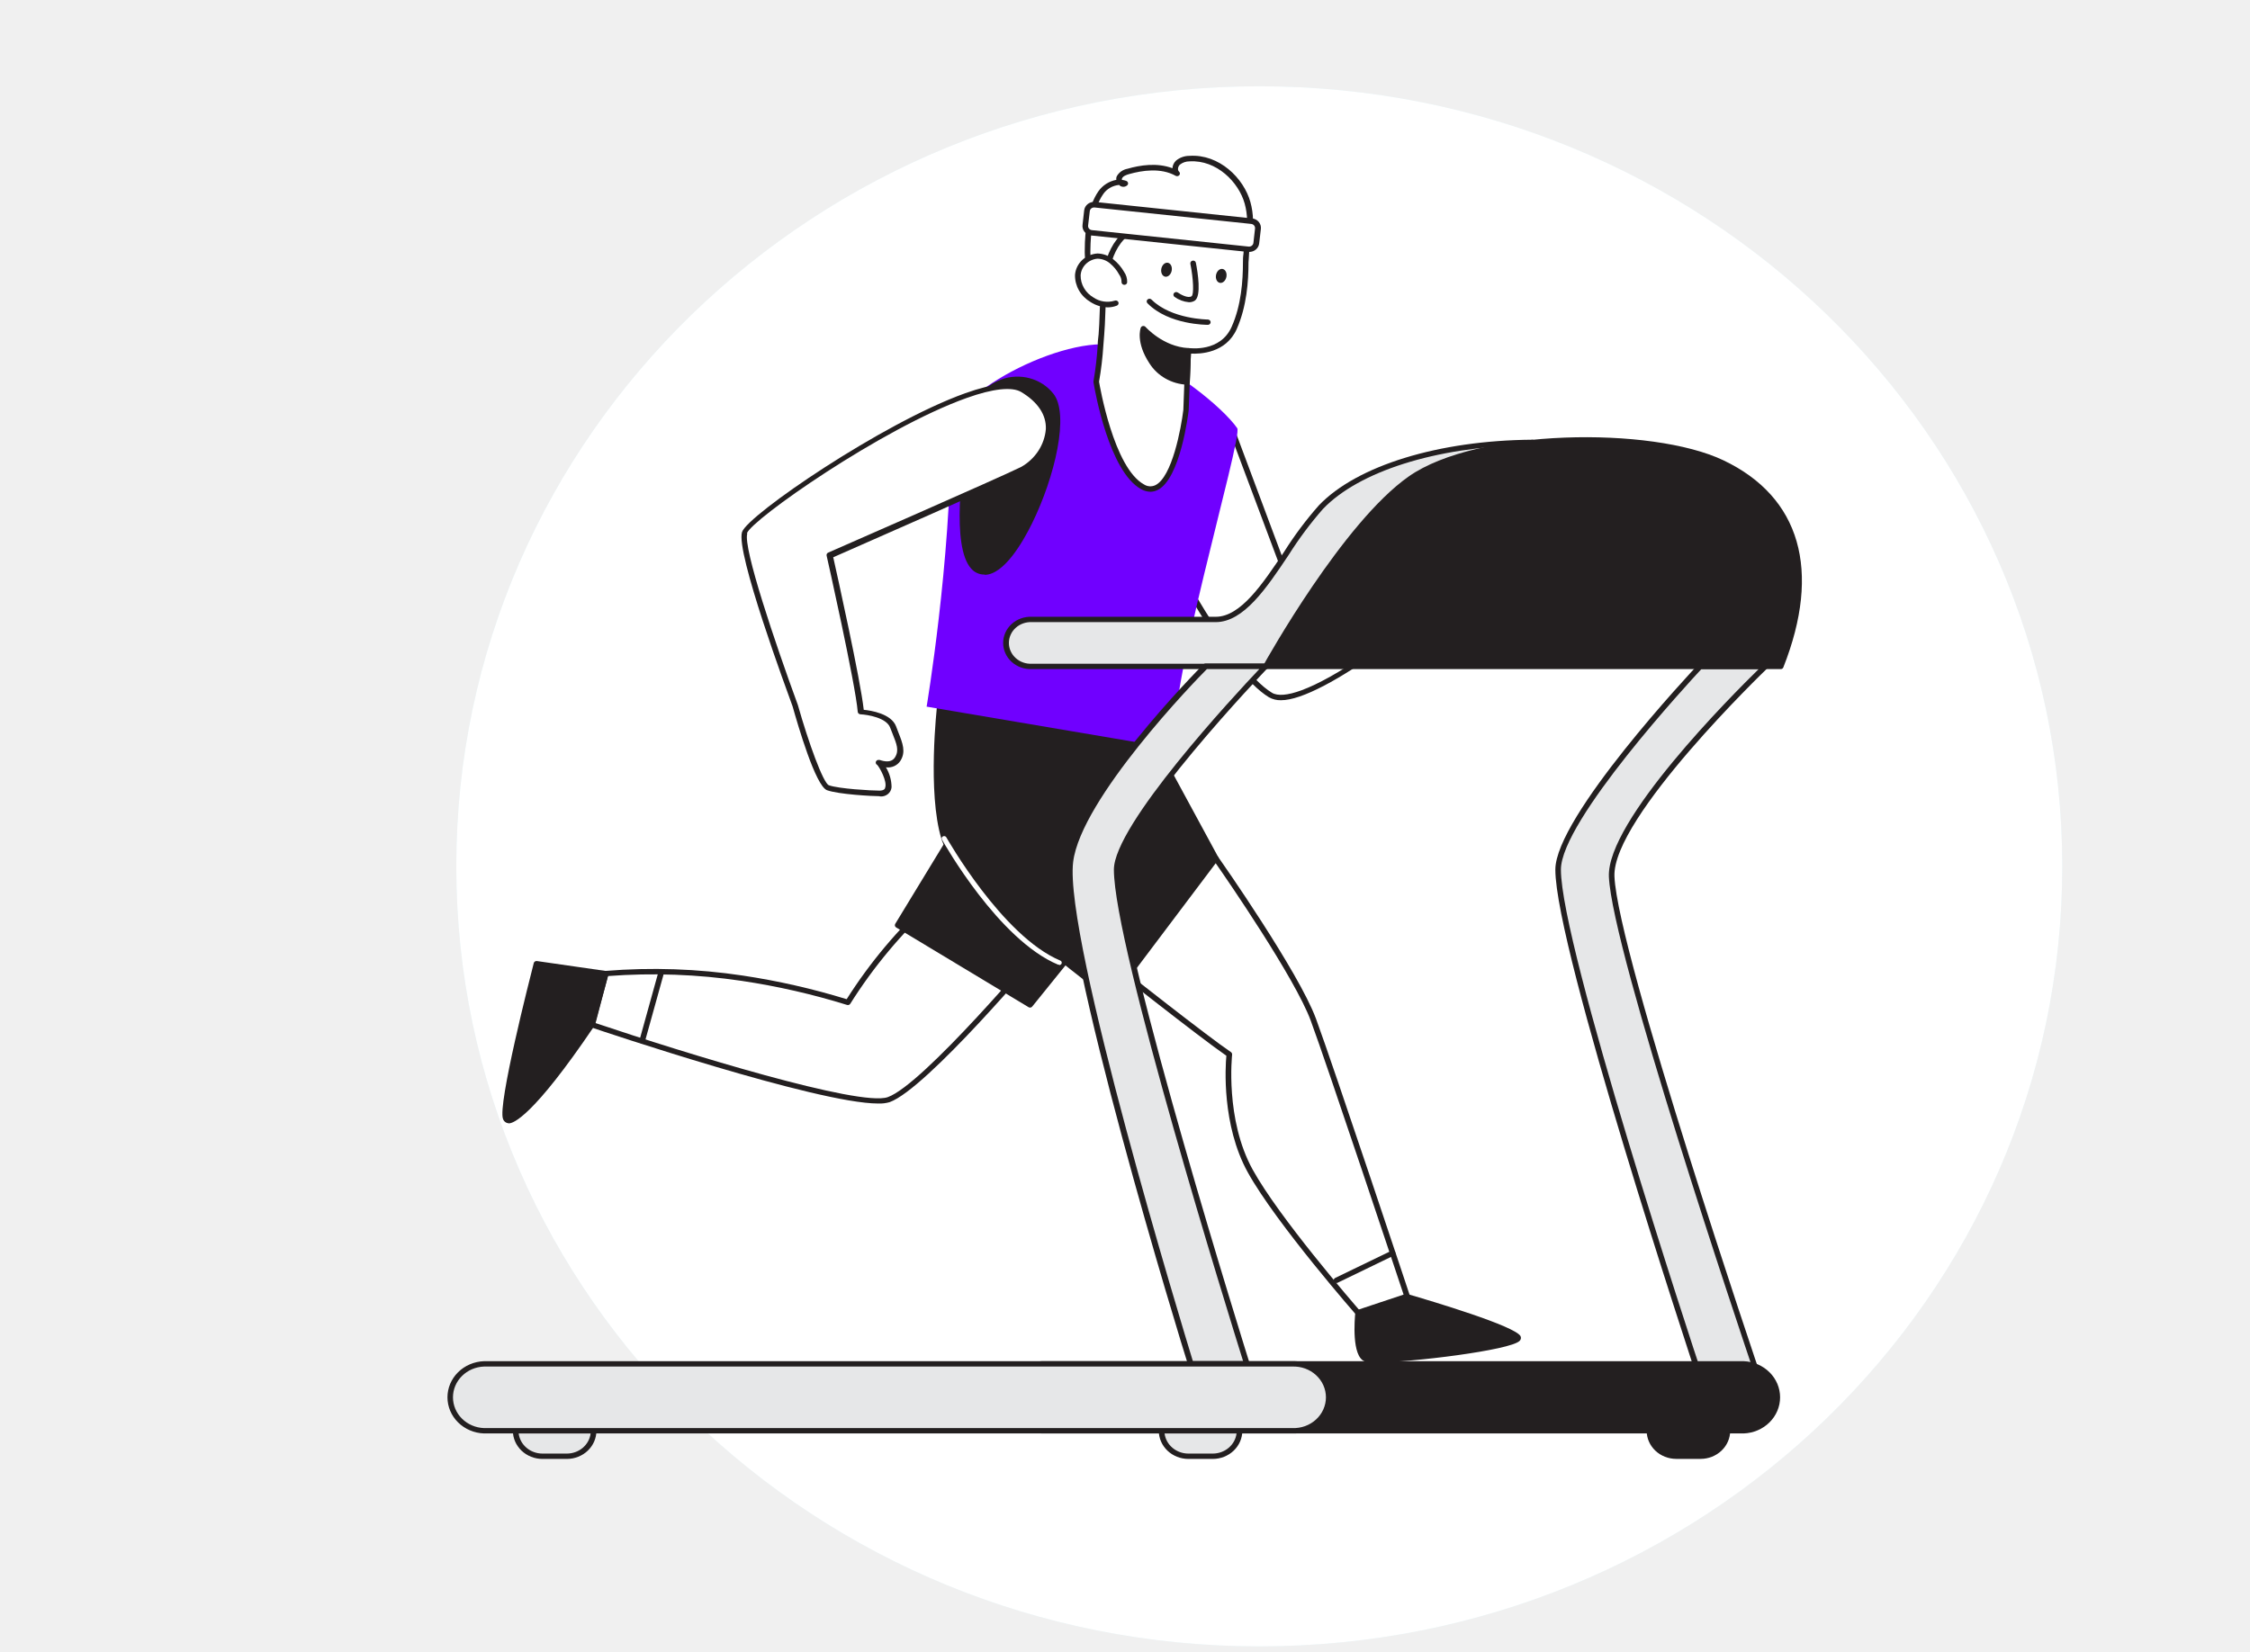
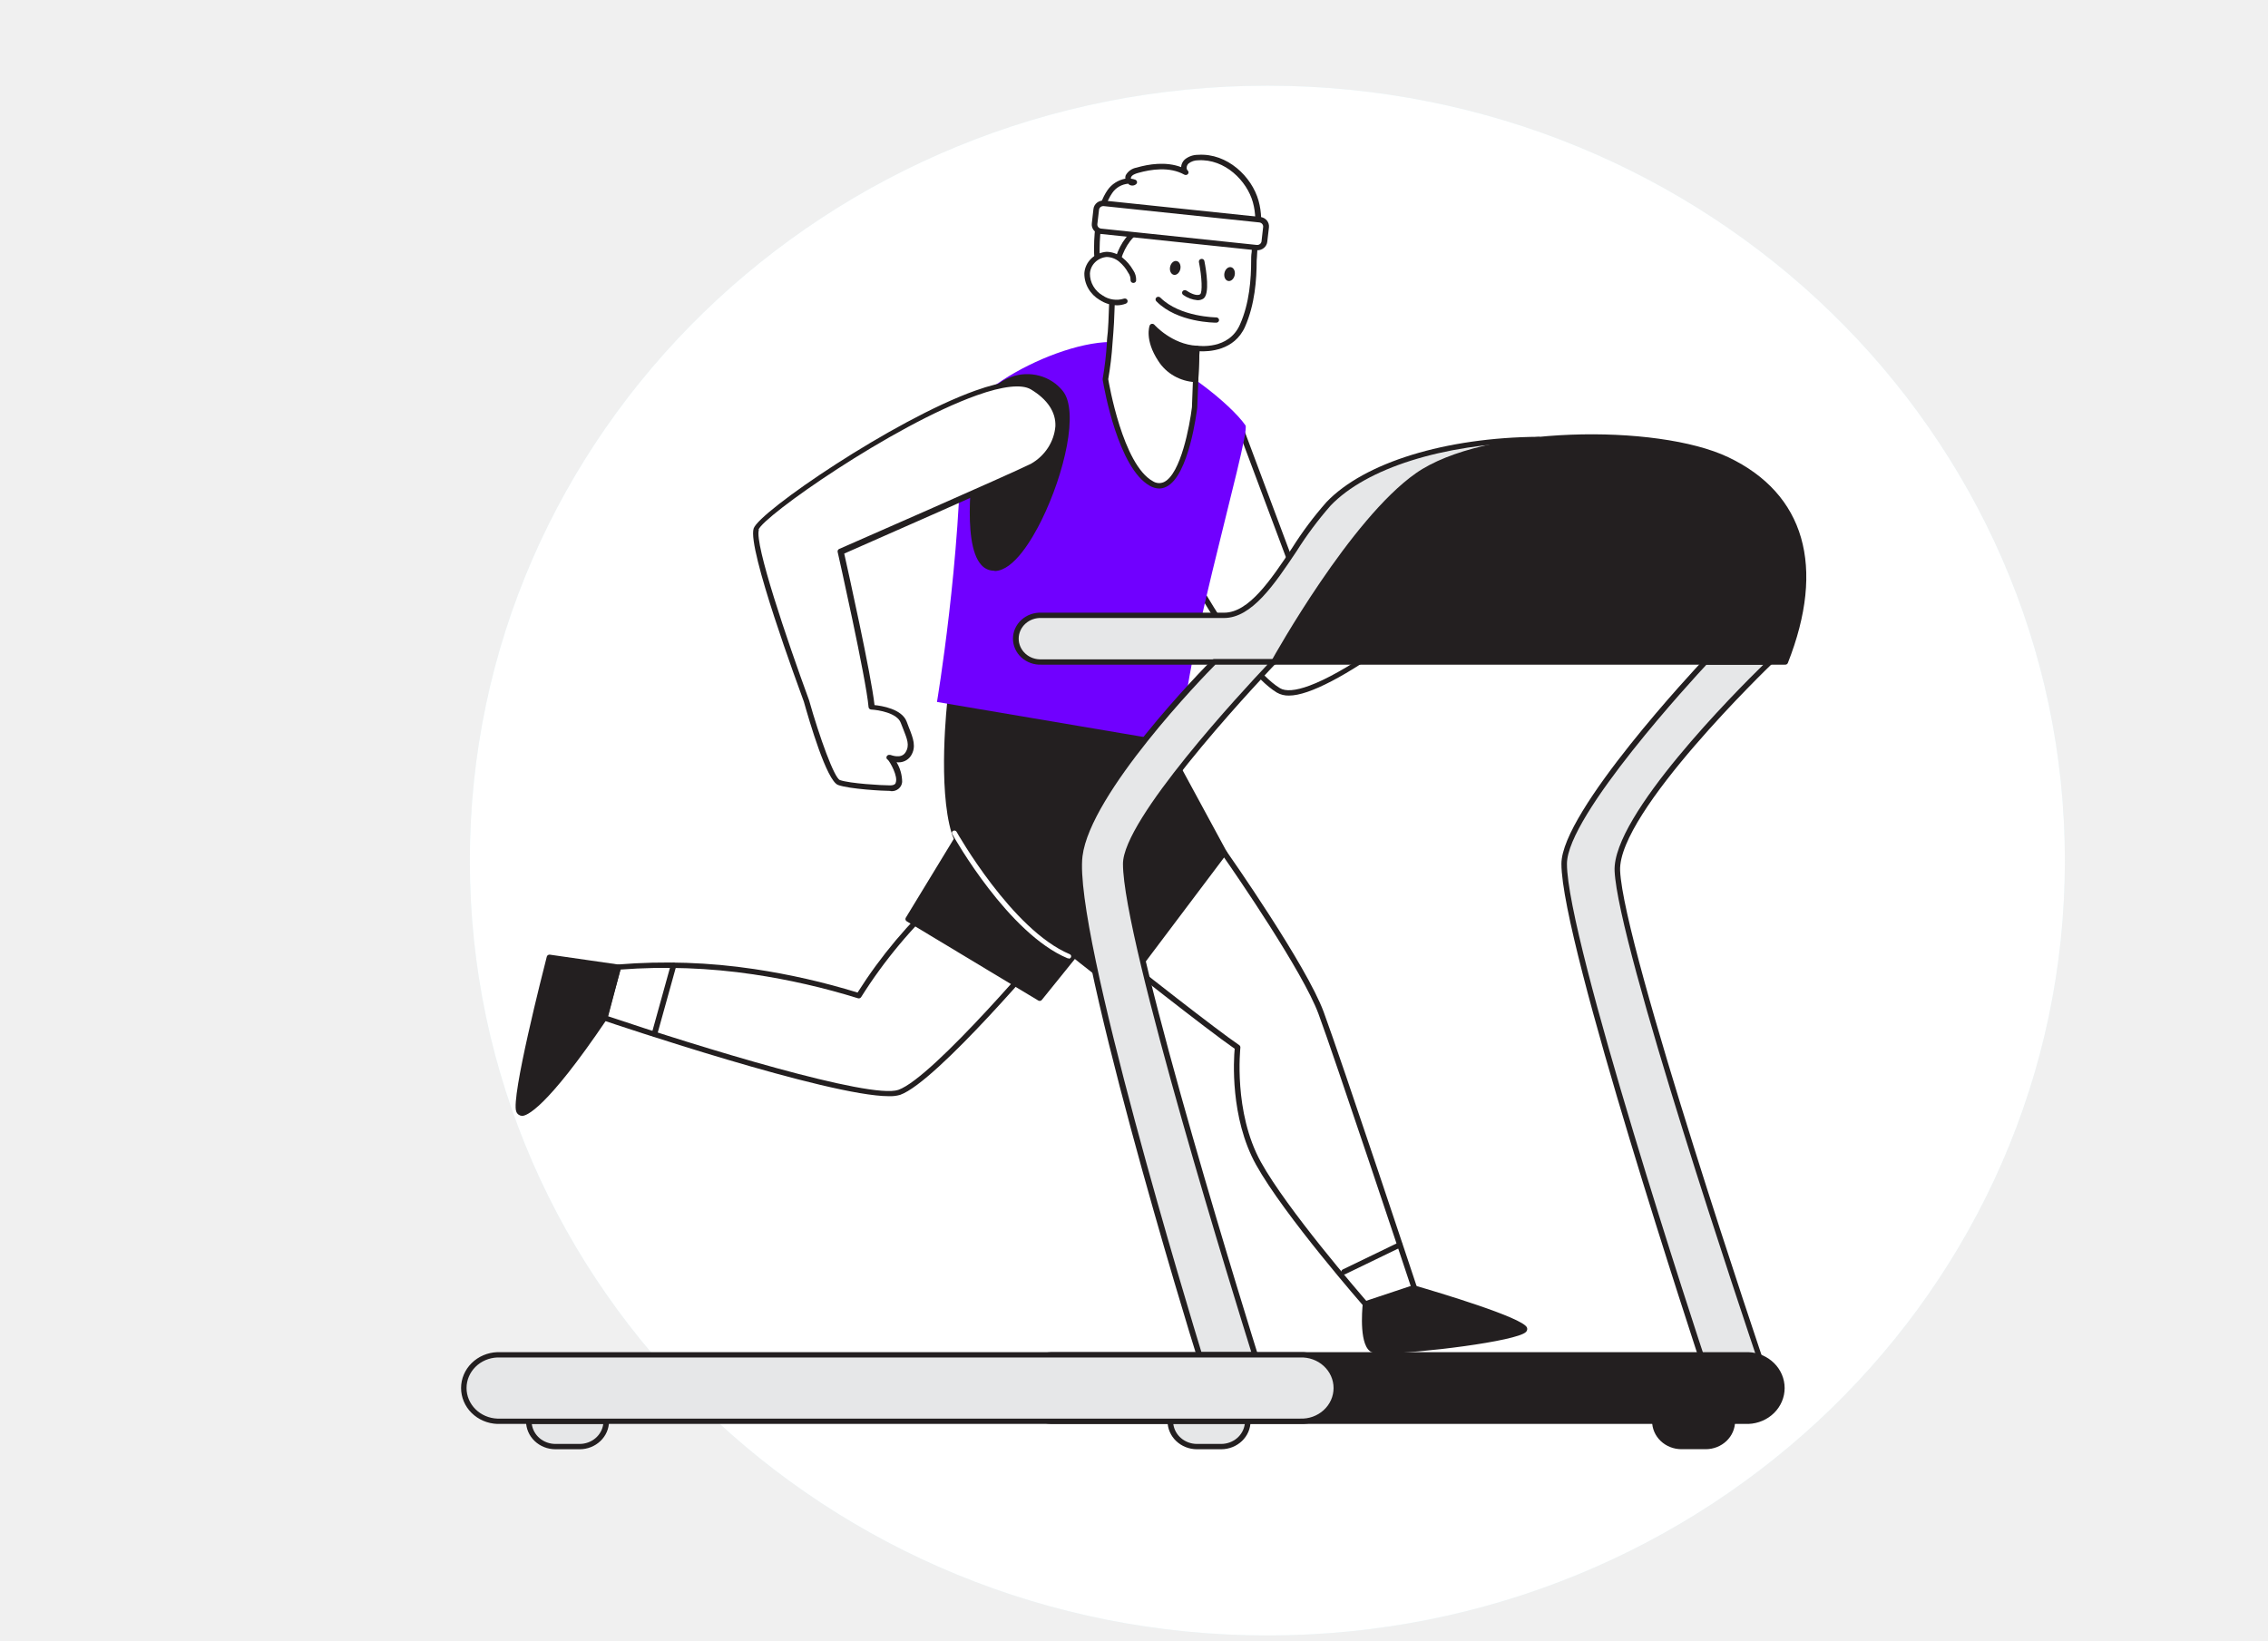
- <svg xmlns="http://www.w3.org/2000/svg" width="365" height="268" viewBox="0 0 365 268" fill="none">
+ <svg xmlns="http://www.w3.org/2000/svg" width="358" height="259" viewBox="0 0 365 268" fill="none">
  <ellipse cx="204.282" cy="140.572" rx="130.262" ry="126.572" fill="#DDF0F4" />
  <ellipse cx="204.282" cy="140.572" rx="130.262" ry="126.572" fill="white" />
  <path d="M185.693 50.126C184.714 49.966 183.755 49.71 182.831 49.361C179.75 48.188 177.079 45.659 176.551 42.531C176.452 41.84 176.412 41.142 176.432 40.445C176.432 37.62 176.879 33.71 178.565 31.276C179.422 30.042 181.108 29.199 182.557 29.738C182.056 30.103 181.354 29.356 181.573 28.791C181.724 28.531 181.934 28.307 182.188 28.136C182.442 27.964 182.733 27.849 183.04 27.8C185.638 27.044 188.6 26.818 190.943 28.13C190.731 27.878 190.627 27.558 190.652 27.236C190.677 26.913 190.83 26.612 191.08 26.392C191.611 25.968 192.282 25.737 192.975 25.74C197.323 25.471 201.279 28.913 202.391 32.928C203.503 36.943 202.254 41.27 200.067 44.86C199.04 46.712 197.55 48.294 195.728 49.465C193.86 50.569 192.264 50.282 190.186 50.335C188.685 50.417 187.179 50.347 185.693 50.126Z" fill="white" />
  <path d="M189.028 50.812C187.886 50.819 186.746 50.731 185.62 50.551C184.609 50.389 183.62 50.127 182.666 49.769C179.139 48.422 176.623 45.676 176.104 42.6C175.995 41.886 175.952 41.165 175.976 40.444C175.976 37.55 176.423 33.579 178.191 31.033C178.523 30.558 178.95 30.15 179.447 29.832C179.945 29.515 180.503 29.293 181.09 29.181C181.058 29 181.077 28.815 181.144 28.643C181.317 28.319 181.566 28.036 181.87 27.818C182.175 27.599 182.529 27.451 182.903 27.383C184.909 26.8 187.698 26.357 190.195 27.296C190.223 26.83 190.431 26.39 190.778 26.062C191.384 25.558 192.162 25.283 192.966 25.288C197.751 24.975 201.762 28.877 202.846 32.797C203.876 36.508 203.038 40.862 200.476 45.059C199.409 46.978 197.859 48.614 195.965 49.822C194.596 50.565 193.022 50.893 191.453 50.76H190.213L189.028 50.812ZM181.573 30.007C181.043 30.05 180.53 30.209 180.075 30.471C179.62 30.733 179.234 31.092 178.948 31.519C177.216 34.005 176.915 38.185 176.888 40.453C176.865 41.124 176.904 41.796 177.006 42.461C177.462 45.198 179.814 47.745 183.004 48.961C183.886 49.295 184.802 49.54 185.738 49.691C187.189 49.922 188.663 49.998 190.131 49.917H191.416C192.818 50.05 194.227 49.767 195.454 49.109C197.209 47.972 198.643 46.441 199.629 44.651C202.072 40.653 202.883 36.525 201.917 33.04C200.95 29.555 197.359 25.914 192.966 26.183C192.397 26.18 191.845 26.367 191.407 26.713C191.21 26.9 191.099 27.153 191.097 27.417C191.094 27.495 191.107 27.573 191.135 27.646C191.163 27.719 191.206 27.786 191.262 27.843C191.344 27.915 191.396 28.014 191.406 28.12C191.416 28.226 191.384 28.332 191.316 28.417C191.249 28.501 191.152 28.559 191.042 28.58C190.933 28.601 190.82 28.583 190.724 28.53C188.299 27.174 185.255 27.661 183.186 28.243C182.712 28.373 182.156 28.582 182.01 28.973C181.995 29.007 181.987 29.044 181.987 29.082C181.987 29.119 181.995 29.156 182.01 29.19C182.251 29.216 182.486 29.272 182.712 29.355C182.786 29.386 182.85 29.434 182.9 29.495C182.949 29.556 182.982 29.627 182.995 29.703C183.006 29.778 182.996 29.855 182.965 29.925C182.935 29.996 182.885 30.057 182.821 30.103C182.656 30.237 182.446 30.311 182.229 30.311C182.012 30.311 181.802 30.237 181.636 30.103L181.573 30.007Z" fill="#231F20" />
  <path d="M152.488 144.965C152.488 145.547 145.616 150.127 137.549 162.65C131.961 160.903 126.233 159.589 120.423 158.722C113.109 157.614 105.68 157.363 98.302 157.975L96.023 166.283C96.023 166.283 138.151 180.518 144.103 178.449C150.055 176.381 168.931 153.855 168.931 153.855" fill="white" />
  <path d="M142.453 179.058C132.582 179.058 97.472 167.239 95.868 166.691C95.762 166.656 95.674 166.583 95.621 166.488C95.569 166.393 95.556 166.282 95.585 166.179L97.855 157.871C97.88 157.785 97.93 157.709 98 157.65C98.069 157.592 98.155 157.554 98.247 157.54C105.668 156.937 113.138 157.19 120.496 158.296C126.209 159.154 131.844 160.435 137.349 162.129C141.106 156.194 145.67 150.759 150.92 145.965C151.316 145.62 151.69 145.255 152.041 144.87C152.063 144.777 152.116 144.694 152.191 144.633C152.267 144.572 152.362 144.536 152.461 144.531C152.521 144.525 152.582 144.531 152.64 144.548C152.698 144.566 152.751 144.595 152.797 144.633C152.842 144.672 152.879 144.719 152.904 144.771C152.929 144.824 152.943 144.881 152.944 144.939C152.944 145.287 152.689 145.539 151.549 146.59C146.268 151.415 141.689 156.893 137.932 162.876C137.879 162.96 137.798 163.024 137.702 163.057C137.605 163.09 137.5 163.091 137.403 163.059C131.825 161.326 126.11 160.021 120.313 159.157C113.139 158.091 105.859 157.828 98.621 158.375L96.615 166.005C111.253 170.941 139.454 179.614 144.011 178.024C149.781 175.999 168.448 153.795 168.621 153.569C168.656 153.519 168.701 153.476 168.755 153.444C168.808 153.411 168.867 153.389 168.93 153.38C168.992 153.371 169.056 153.374 169.117 153.389C169.178 153.404 169.235 153.432 169.284 153.469C169.333 153.507 169.374 153.553 169.404 153.607C169.433 153.66 169.451 153.718 169.455 153.778C169.46 153.838 169.451 153.899 169.43 153.955C169.409 154.012 169.375 154.064 169.332 154.108C168.557 155.037 150.31 176.703 144.303 178.841C143.703 179.011 143.078 179.085 142.453 179.058Z" fill="#231F20" />
  <path d="M159.707 126.976L145.616 150.127L167.09 163.059L181.172 145.617L159.707 126.976Z" fill="#231F20" />
  <path d="M167.09 163.494C167.005 163.492 166.923 163.468 166.853 163.424L145.379 150.493C145.279 150.433 145.207 150.34 145.179 150.231C145.15 150.123 145.166 150.008 145.224 149.911L159.315 126.759C159.349 126.704 159.395 126.656 159.45 126.618C159.505 126.581 159.568 126.555 159.634 126.542C159.701 126.533 159.769 126.539 159.834 126.559C159.898 126.578 159.958 126.611 160.008 126.655L181.473 145.305C181.558 145.377 181.611 145.477 181.621 145.585C181.631 145.694 181.598 145.801 181.527 145.887L167.454 163.32C167.411 163.374 167.356 163.417 167.293 163.447C167.23 163.477 167.16 163.493 167.09 163.494ZM146.226 149.98L166.989 162.486L180.552 145.67L159.816 127.654L146.226 149.98Z" fill="#231F20" />
  <path d="M179.458 155.751C179.458 155.751 195.336 168.317 199.429 171.072C199.429 171.072 198.18 181.622 202.828 190.017C207.477 198.412 220.666 213.43 220.666 213.43L228.787 211.918C228.787 211.918 215.89 173.106 213.055 165.449C210.22 157.793 197.223 139.273 197.223 139.273L179.458 155.751Z" fill="white" />
  <path d="M220.665 213.864C220.598 213.863 220.532 213.848 220.47 213.821C220.409 213.794 220.355 213.756 220.31 213.707C220.182 213.559 207.039 198.56 202.427 190.243C198.171 182.56 198.781 172.992 198.945 171.306C194.579 168.308 179.321 156.228 179.166 156.106C179.117 156.069 179.076 156.022 179.048 155.968C179.019 155.913 179.004 155.854 179.002 155.794C179 155.732 179.01 155.671 179.034 155.615C179.057 155.558 179.093 155.506 179.139 155.463L196.904 138.951C196.952 138.908 197.009 138.874 197.072 138.853C197.135 138.833 197.202 138.824 197.268 138.83C197.334 138.837 197.397 138.858 197.454 138.891C197.511 138.924 197.559 138.969 197.596 139.021C198.134 139.786 210.667 157.679 213.483 165.301C216.3 172.923 229.097 211.361 229.224 211.778C229.259 211.898 229.243 212.026 229.179 212.134C229.146 212.186 229.103 212.231 229.051 212.265C228.999 212.299 228.94 212.323 228.878 212.334L220.748 213.846L220.665 213.864ZM180.133 155.724C182.603 157.671 196.019 168.247 199.684 170.715C199.75 170.762 199.802 170.824 199.836 170.895C199.87 170.967 199.883 171.046 199.875 171.124C199.875 171.228 198.708 181.639 203.229 189.817C207.513 197.552 219.271 211.152 220.839 212.951L228.203 211.587C226.727 207.163 215.26 172.705 212.626 165.596C210.083 158.731 199.118 142.784 197.131 139.951L180.133 155.724Z" fill="#231F20" />
  <path d="M152.497 114.192C152.497 114.192 150.865 128.514 153.162 136.014C155.459 143.514 180.242 161.799 180.242 161.799L197.223 139.273L187.06 120.571L152.497 114.192Z" fill="#231F20" />
  <path d="M180.242 162.234C180.143 162.236 180.047 162.205 179.969 162.147C178.948 161.4 155.031 143.671 152.725 136.136C150.419 128.601 151.978 114.731 152.051 114.14C152.055 114.081 152.074 114.024 152.106 113.973C152.138 113.921 152.181 113.878 152.233 113.845C152.283 113.809 152.341 113.783 152.402 113.77C152.463 113.756 152.527 113.755 152.588 113.767L187.151 120.102C187.217 120.116 187.279 120.143 187.333 120.182C187.386 120.221 187.43 120.271 187.461 120.328L197.624 139.074C197.668 139.141 197.692 139.22 197.692 139.3C197.692 139.379 197.668 139.458 197.624 139.525L180.652 162.06C180.616 162.108 180.569 162.147 180.516 162.177C180.463 162.207 180.404 162.226 180.342 162.234H180.242ZM152.898 114.705C152.652 117.226 151.586 129.323 153.6 135.893C155.669 142.671 177.052 158.871 180.151 161.182L196.685 139.239L186.759 120.919L152.898 114.705Z" fill="#231F20" />
  <path d="M98.302 157.94L87.054 156.332C87.054 156.332 81.212 179.232 82.032 181.404C83.399 184.88 96.005 166.291 96.005 166.291L98.302 157.94Z" fill="#231F20" />
  <path d="M82.569 182.274H82.515C82.306 182.253 82.108 182.175 81.946 182.048C81.784 181.921 81.665 181.752 81.603 181.561C80.692 179.327 85.987 158.627 86.589 156.271C86.615 156.165 86.682 156.073 86.777 156.011C86.871 155.95 86.986 155.925 87.099 155.941L98.338 157.558C98.4 157.568 98.46 157.59 98.513 157.623C98.566 157.656 98.612 157.7 98.647 157.75C98.682 157.8 98.706 157.857 98.717 157.917C98.728 157.976 98.726 158.038 98.711 158.096L96.433 166.405C96.424 166.449 96.405 166.49 96.378 166.526C86.397 181.3 83.226 182.274 82.569 182.274ZM87.4 156.854C85.149 165.683 81.931 179.788 82.478 181.257C82.533 181.404 82.588 181.404 82.615 181.413C84.228 181.413 90.417 173.696 95.558 166.118L97.691 158.296L87.4 156.854Z" fill="#231F20" />
  <path d="M220.265 212.978C220.265 212.978 219.572 219.756 221.513 220.504C223.455 221.251 247.034 218.652 246.214 217.027C245.394 215.402 228.094 210.396 228.094 210.396L220.265 212.978Z" fill="#231F20" />
  <path d="M223.209 221.068C222.596 221.098 221.982 221.042 221.386 220.903C219.244 220.077 219.745 214.124 219.864 212.933C219.874 212.852 219.907 212.775 219.96 212.71C220.013 212.646 220.084 212.597 220.164 212.568L227.994 209.961C228.085 209.931 228.185 209.931 228.276 209.961C232.378 211.152 245.831 215.176 246.67 216.818C246.728 216.944 246.744 217.084 246.716 217.219C246.688 217.354 246.618 217.478 246.515 217.574C245.002 219.095 228.951 221.068 223.209 221.068ZM220.693 213.298C220.456 215.966 220.602 219.686 221.687 220.103C223.765 220.911 243.753 218.365 245.695 217.105C244.555 216.062 236.079 213.186 228.103 210.865L220.693 213.298Z" fill="#231F20" />
  <path d="M104.171 169.325H104.062C104.004 169.311 103.949 169.286 103.901 169.252C103.853 169.217 103.813 169.174 103.782 169.125C103.752 169.076 103.732 169.021 103.724 168.965C103.715 168.908 103.719 168.85 103.734 168.795L106.851 157.567C106.885 157.458 106.962 157.365 107.065 157.309C107.169 157.252 107.291 157.236 107.407 157.263C107.465 157.277 107.52 157.302 107.568 157.336C107.616 157.371 107.656 157.414 107.687 157.463C107.717 157.512 107.737 157.567 107.745 157.623C107.754 157.68 107.75 157.737 107.735 157.793L104.618 169.012C104.59 169.104 104.531 169.184 104.45 169.241C104.37 169.297 104.272 169.327 104.171 169.325Z" fill="#231F20" />
  <path d="M216.801 208.18C216.716 208.181 216.633 208.16 216.561 208.118C216.488 208.077 216.43 208.017 216.391 207.946C216.339 207.843 216.331 207.725 216.368 207.616C216.406 207.508 216.486 207.417 216.591 207.363L225.706 202.957C225.759 202.932 225.816 202.916 225.875 202.912C225.934 202.907 225.993 202.914 226.05 202.931C226.106 202.948 226.158 202.976 226.203 203.013C226.248 203.049 226.285 203.094 226.312 203.144C226.339 203.194 226.355 203.249 226.36 203.305C226.365 203.362 226.358 203.418 226.34 203.472C226.321 203.525 226.292 203.575 226.254 203.618C226.216 203.661 226.169 203.696 226.116 203.722L217.001 208.137C216.94 208.168 216.871 208.183 216.801 208.18Z" fill="#231F20" />
  <path d="M199.957 70.106L209.774 96.359C216.784 92.695 224.054 89.501 231.53 86.8C231.53 86.8 230.737 81.76 233.116 79.682C235.495 77.605 237.464 76.415 237.728 77.014C237.993 77.614 238.932 79.387 238.932 79.387C238.932 79.387 241.192 76.415 242.514 77.014C243.835 77.614 245.02 84.636 245.011 86.504C245.002 88.373 212.882 116.921 206.037 112.732C199.192 108.544 189.193 88.999 189.193 88.999" fill="white" />
  <path d="M207.814 113.619C207.119 113.64 206.433 113.471 205.836 113.132C198.964 108.961 189.238 90.024 188.828 89.225C188.802 89.173 188.786 89.118 188.783 89.061C188.779 89.003 188.787 88.946 188.806 88.892C188.826 88.838 188.856 88.788 188.896 88.745C188.936 88.703 188.984 88.668 189.038 88.642C189.092 88.617 189.15 88.603 189.21 88.599C189.27 88.596 189.33 88.603 189.387 88.622C189.443 88.64 189.496 88.669 189.54 88.707C189.585 88.745 189.622 88.791 189.648 88.842C189.749 89.034 199.675 108.361 206.328 112.402C207.24 112.967 208.88 112.837 211.123 112.011C222.443 107.84 244.072 88.338 244.601 86.496C244.601 84.193 243.27 77.805 242.368 77.44C241.693 77.136 240.171 78.596 239.341 79.674C239.297 79.736 239.236 79.786 239.165 79.819C239.093 79.851 239.014 79.865 238.936 79.859C238.857 79.853 238.781 79.826 238.716 79.783C238.652 79.74 238.6 79.681 238.567 79.613C238.567 79.543 237.728 78.014 237.409 77.336C236.999 77.414 235.696 78.092 233.472 80.039C231.248 81.986 232.022 86.722 232.022 86.774C232.04 86.871 232.021 86.971 231.969 87.057C231.918 87.142 231.837 87.208 231.74 87.243C224.286 89.949 217.038 93.143 210.047 96.803C209.986 96.831 209.919 96.845 209.851 96.845C209.783 96.845 209.716 96.831 209.655 96.803C209.592 96.781 209.535 96.746 209.488 96.701C209.441 96.656 209.404 96.602 209.382 96.542L199.529 70.253C199.491 70.144 199.499 70.024 199.552 69.921C199.604 69.817 199.698 69.737 199.811 69.697C199.867 69.677 199.926 69.667 199.986 69.669C200.045 69.671 200.104 69.685 200.157 69.71C200.211 69.734 200.259 69.769 200.298 69.811C200.337 69.854 200.367 69.904 200.386 69.958L210.02 95.725C216.813 92.234 223.833 89.16 231.038 86.522C230.901 85.305 230.628 81.308 232.806 79.361C234.164 78.179 236.58 76.215 237.637 76.441C237.75 76.463 237.856 76.51 237.945 76.58C238.034 76.65 238.103 76.739 238.147 76.841C238.302 77.197 238.722 78.005 239.059 78.579C239.879 77.64 241.493 76.058 242.705 76.623C244.473 77.414 245.439 85.21 245.439 86.513C245.439 88.399 226.253 105.302 214.796 111.255C211.815 112.811 209.482 113.619 207.814 113.619Z" fill="#231F20" />
  <path d="M238.959 78.995C239.537 80.169 240.045 81.373 240.481 82.602C240.955 83.765 241.099 85.027 240.9 86.26C240.636 87.468 239.652 88.555 238.54 88.459C237.273 88.355 236.461 86.869 236.133 85.487" fill="white" />
  <path d="M238.676 88.903H238.503C236.589 88.738 235.869 86.296 235.696 85.592C235.668 85.48 235.688 85.362 235.751 85.265C235.815 85.167 235.916 85.097 236.033 85.07C236.092 85.056 236.153 85.054 236.212 85.063C236.272 85.072 236.329 85.093 236.381 85.124C236.432 85.154 236.476 85.195 236.51 85.243C236.544 85.29 236.568 85.344 236.58 85.401C236.853 86.556 237.546 87.947 238.576 88.008C239.606 88.069 240.244 87.139 240.453 86.148C240.633 84.976 240.495 83.779 240.052 82.672C239.633 81.446 239.077 80.256 238.548 79.109C238.499 79.004 238.495 78.885 238.538 78.777C238.581 78.669 238.666 78.582 238.776 78.535C238.831 78.511 238.889 78.497 238.95 78.495C239.01 78.492 239.069 78.501 239.126 78.522C239.182 78.542 239.233 78.573 239.276 78.612C239.32 78.652 239.354 78.7 239.378 78.752C239.955 79.944 240.47 81.162 240.918 82.402C241.408 83.641 241.556 84.978 241.347 86.287C241.064 87.634 239.998 88.903 238.676 88.903Z" fill="#231F20" />
  <path d="M206.903 101.451C206.783 101.443 206.672 101.389 206.594 101.303C206.516 101.217 206.476 101.105 206.483 100.991C206.702 98.262 209.427 96.133 209.546 96.046C209.64 95.973 209.761 95.939 209.881 95.952C210.002 95.964 210.112 96.021 210.188 96.111C210.265 96.201 210.3 96.316 210.287 96.431C210.275 96.546 210.214 96.651 210.12 96.724C210.12 96.724 207.586 98.714 207.386 101.069C207.372 101.18 207.314 101.281 207.224 101.352C207.134 101.423 207.019 101.459 206.903 101.451Z" fill="#231F20" />
  <path d="M190.724 121.509L150.319 114.661C150.319 114.661 154.275 91.127 154.247 70.105C154.247 63.526 174.299 53.514 182.102 56.356C189.904 59.198 198.326 66.055 200.705 69.479C201.689 70.887 188.673 114.192 190.724 121.509Z" fill="#7000FF" />
  <path d="M156.973 73.746C156.973 73.746 153.792 92.987 159.78 92.796C165.768 92.605 174.6 69.114 170.499 64.083C166.397 59.051 156.17 60.971 156.973 73.746Z" fill="#231F20" />
  <path d="M159.689 93.23C159.283 93.233 158.882 93.149 158.515 92.985C158.148 92.821 157.823 92.581 157.565 92.283C154.174 88.624 156.344 74.798 156.517 73.729C156.143 67.55 158.34 62.987 162.469 61.562C163.94 61.029 165.553 60.965 167.066 61.379C168.579 61.792 169.911 62.661 170.863 63.856C173.534 67.141 171.146 77.361 167.409 84.948C165.896 88.016 162.897 93.178 159.789 93.274L159.689 93.23ZM165.048 61.944C164.276 61.943 163.51 62.076 162.788 62.336C159.069 63.674 157.064 67.932 157.428 73.729V73.824C157.428 73.972 155.077 88.303 158.249 91.718C158.432 91.93 158.664 92.099 158.926 92.213C159.188 92.328 159.473 92.384 159.762 92.379C161.648 92.318 164.2 89.389 166.588 84.557C170.152 77.318 172.495 67.246 170.143 64.352C169.545 63.604 168.774 62.997 167.89 62.578C167.007 62.16 166.035 61.94 165.048 61.936V61.944Z" fill="#231F20" />
  <path d="M120.778 86.443C119.757 89.668 129.027 114.505 129.027 114.505C129.027 114.505 132.618 127.211 134.341 127.828C136.064 128.445 141.35 128.766 142.708 128.766C145.853 128.766 142.963 123.856 142.562 123.769C142.562 123.769 144.659 124.69 145.616 123.196C146.573 121.701 145.707 120.223 144.886 117.981C144.066 115.739 139.646 115.53 139.646 115.53C139.272 110.925 134.587 90.128 134.587 90.128C134.587 90.128 162.542 77.892 165.914 76.223C169.286 74.555 173.497 67.82 165.914 63.309C158.331 58.799 121.808 83.202 120.778 86.443Z" fill="white" />
  <path d="M142.708 129.192C141.505 129.192 136.054 128.897 134.177 128.227C132.299 127.558 129.437 117.651 128.58 114.627C127.669 112.098 119.311 89.589 120.377 86.322C121.288 83.576 143.164 68.61 156.562 63.813C161.192 62.153 164.428 61.849 166.196 62.944C169.997 65.204 170.754 67.889 170.644 69.731C170.538 71.138 170.074 72.499 169.293 73.697C168.512 74.894 167.436 75.893 166.16 76.606C162.97 78.222 138.451 88.972 135.17 90.424C135.781 93.152 139.591 110.29 140.119 115.174C141.277 115.287 144.595 115.8 145.369 117.877C145.497 118.225 145.625 118.546 145.743 118.859C146.436 120.597 146.983 122.014 146.062 123.456C145.821 123.829 145.471 124.127 145.055 124.314C144.639 124.501 144.175 124.568 143.72 124.508C144.311 125.489 144.625 126.6 144.631 127.732C144.614 127.951 144.551 128.164 144.446 128.358C144.34 128.553 144.195 128.725 144.017 128.865C143.84 129.004 143.635 129.109 143.415 129.171C143.195 129.233 142.964 129.252 142.735 129.227L142.708 129.192ZM121.225 86.574C120.505 88.833 125.782 104.433 129.428 114.383C131.132 120.415 133.548 127.098 134.468 127.419C136.1 127.993 141.313 128.288 142.671 128.288C143.419 128.288 143.583 127.958 143.583 127.836C143.984 126.811 142.671 124.482 142.307 124.117C142.21 124.07 142.135 123.991 142.095 123.895C142.054 123.799 142.052 123.693 142.088 123.595C142.124 123.494 142.197 123.408 142.295 123.356C142.392 123.303 142.507 123.286 142.617 123.309H142.708C142.772 123.309 144.449 124.047 145.178 122.9C145.907 121.753 145.442 120.719 144.795 119.059C144.668 118.746 144.54 118.416 144.403 118.068C143.811 116.46 140.757 115.965 139.582 115.904C139.471 115.898 139.365 115.855 139.285 115.782C139.205 115.708 139.155 115.61 139.144 115.504C138.779 110.977 134.149 90.363 134.095 90.154C134.073 90.058 134.086 89.957 134.132 89.868C134.179 89.78 134.255 89.709 134.35 89.668C134.632 89.546 162.332 77.423 165.659 75.763C166.791 75.119 167.745 74.226 168.441 73.158C169.137 72.091 169.555 70.88 169.66 69.627C169.751 67.307 168.357 65.221 165.64 63.596C164.155 62.727 161.083 63.048 156.808 64.578C142.972 69.523 121.863 84.366 121.17 86.53L121.225 86.574Z" fill="#231F20" />
  <path d="M171.82 156.533C171.766 156.545 171.71 156.545 171.656 156.533C161.995 152.5 153.172 136.892 152.807 136.223C152.78 136.179 152.764 136.131 152.757 136.081C152.751 136.031 152.756 135.98 152.772 135.932C152.787 135.884 152.813 135.839 152.847 135.801C152.881 135.763 152.924 135.732 152.971 135.71C153.018 135.686 153.069 135.67 153.122 135.665C153.175 135.66 153.228 135.665 153.279 135.679C153.33 135.694 153.377 135.718 153.418 135.75C153.459 135.782 153.493 135.822 153.518 135.866C153.609 136.023 162.578 151.9 171.984 155.855C172.073 155.887 172.147 155.949 172.193 156.029C172.238 156.109 172.252 156.202 172.232 156.291C172.213 156.38 172.16 156.459 172.085 156.514C172.009 156.57 171.915 156.598 171.82 156.593V156.533Z" fill="white" />
  <path d="M201.926 36.994C201.251 35.769 198.809 36.003 197.369 35.838C194.832 35.454 192.26 35.32 189.694 35.438C187.12 35.581 184.656 36.479 182.639 38.011C178.328 41.487 179.112 49.308 178.647 54.279C178.419 56.817 178.292 59.415 177.809 61.927V61.996C177.973 62.987 180.251 76.206 185.31 78.995C190.56 81.88 192.337 66.576 192.337 66.576L192.72 56.904C192.72 56.904 198.189 57.773 200.176 53.193C201.51 49.798 202.144 46.189 202.044 42.565C202.099 41.191 202.591 38.211 201.926 36.994Z" fill="white" />
  <path d="M186.622 79.796C186.088 79.781 185.566 79.634 185.109 79.37C179.932 76.51 177.635 63.535 177.389 62.058C177.385 61.989 177.385 61.919 177.389 61.849C177.726 59.904 177.954 57.943 178.073 55.975C178.073 55.392 178.164 54.819 178.219 54.237C178.301 53.255 178.346 52.151 178.383 50.986C178.547 46.354 178.747 40.558 182.348 37.655C184.446 36.061 187.014 35.131 189.694 34.996C192.29 34.876 194.892 35.01 197.46 35.396C197.77 35.396 198.125 35.448 198.508 35.465C199.921 35.535 201.689 35.613 202.327 36.786C202.883 37.803 202.737 39.732 202.619 41.288C202.619 41.774 202.546 42.218 202.536 42.557C202.536 45.668 202.245 49.709 200.641 53.359C198.891 57.322 194.661 57.452 193.194 57.374L192.829 66.586C192.775 67.064 191.49 77.718 187.78 79.509C187.424 79.692 187.027 79.79 186.622 79.796ZM178.292 61.936C178.383 62.484 180.661 75.911 185.583 78.605C185.848 78.778 186.156 78.881 186.476 78.904C186.796 78.927 187.117 78.868 187.406 78.735C190.141 77.423 191.608 69.471 191.963 66.516L192.319 56.896C192.321 56.833 192.337 56.772 192.367 56.716C192.397 56.661 192.44 56.612 192.492 56.574C192.541 56.535 192.598 56.506 192.659 56.49C192.72 56.473 192.785 56.47 192.848 56.479C193.057 56.479 197.979 57.2 199.811 53.003C201.361 49.526 201.634 45.563 201.634 42.531C201.634 42.174 201.634 41.714 201.716 41.201C201.826 39.836 201.971 37.968 201.534 37.169C201.133 36.438 199.656 36.378 198.471 36.299C198.07 36.299 197.687 36.299 197.359 36.23C194.853 35.849 192.311 35.715 189.776 35.83C187.291 35.961 184.908 36.816 182.949 38.281C179.65 40.966 179.458 46.52 179.303 50.978C179.258 52.16 179.221 53.272 179.13 54.28L178.993 56.018C178.868 58.001 178.634 59.977 178.292 61.936Z" fill="#231F20" />
  <path d="M192.556 61.988C191.401 61.932 190.278 61.608 189.284 61.045C188.29 60.481 187.454 59.696 186.85 58.755C184.708 55.496 185.492 53.367 185.492 53.367C187.351 55.401 189.965 56.669 192.784 56.904L192.556 61.988Z" fill="#231F20" />
  <path d="M192.547 62.423C191.311 62.365 190.109 62.017 189.047 61.411C187.985 60.804 187.096 59.958 186.458 58.947C184.216 55.54 185.018 53.281 185.055 53.185C185.08 53.112 185.125 53.046 185.186 52.996C185.247 52.945 185.321 52.912 185.401 52.898C185.482 52.886 185.565 52.894 185.641 52.921C185.718 52.949 185.786 52.995 185.838 53.054C185.838 53.054 188.673 56.261 192.775 56.479C192.834 56.48 192.893 56.492 192.947 56.515C193.001 56.538 193.05 56.571 193.091 56.612C193.132 56.654 193.164 56.702 193.184 56.755C193.205 56.809 193.215 56.865 193.212 56.922L193.012 62.006C193.007 62.118 192.957 62.224 192.872 62.302C192.787 62.38 192.674 62.423 192.556 62.423H192.547ZM185.793 54.323C185.826 55.829 186.324 57.292 187.224 58.53C187.747 59.349 188.458 60.045 189.305 60.565C190.151 61.084 191.11 61.413 192.109 61.528L192.273 57.313C189.83 57.023 187.555 55.972 185.802 54.323H185.793Z" fill="#231F20" />
  <path d="M193.549 42.704C193.549 42.704 194.561 47.727 193.549 48.405C192.538 49.083 190.815 47.805 190.815 47.805" fill="white" />
  <path d="M192.866 49.039C192.018 48.963 191.21 48.662 190.532 48.17C190.485 48.136 190.444 48.093 190.414 48.044C190.383 47.995 190.363 47.941 190.355 47.884C190.346 47.828 190.349 47.77 190.364 47.715C190.379 47.66 190.405 47.608 190.441 47.562C190.477 47.516 190.522 47.478 190.574 47.449C190.625 47.42 190.682 47.401 190.741 47.392C190.801 47.385 190.861 47.388 190.919 47.402C190.977 47.416 191.031 47.441 191.079 47.475C191.471 47.753 192.72 48.466 193.303 48.066C193.695 47.797 193.604 45.285 193.103 42.8C193.081 42.687 193.108 42.57 193.176 42.476C193.244 42.382 193.349 42.317 193.467 42.295C193.525 42.283 193.586 42.282 193.644 42.292C193.703 42.303 193.759 42.324 193.808 42.356C193.858 42.388 193.9 42.429 193.932 42.477C193.965 42.525 193.986 42.578 193.996 42.635C194.315 44.233 194.907 48.023 193.832 48.779C193.547 48.96 193.209 49.051 192.866 49.039Z" fill="#231F20" />
  <path d="M190.077 43.905C190.191 43.281 189.906 42.712 189.44 42.635C188.974 42.557 188.503 43 188.389 43.624C188.274 44.248 188.559 44.817 189.026 44.895C189.492 44.972 189.962 44.529 190.077 43.905Z" fill="#231F20" />
  <path d="M198.953 44.909C199.068 44.285 198.783 43.716 198.317 43.639C197.85 43.561 197.38 44.004 197.265 44.628C197.151 45.252 197.436 45.821 197.902 45.898C198.368 45.976 198.839 45.533 198.953 44.909Z" fill="#231F20" />
  <path d="M182.393 45.833C182.408 45.314 182.252 44.803 181.947 44.373C181.545 43.651 181.011 43.003 180.37 42.461C179.724 41.917 178.897 41.61 178.036 41.592C177.2 41.656 176.417 42.006 175.83 42.578C175.244 43.15 174.894 43.904 174.846 44.703C174.833 45.503 175.039 46.292 175.444 46.993C175.848 47.694 176.437 48.283 177.152 48.701C177.704 49.073 178.339 49.316 179.007 49.411C179.675 49.507 180.357 49.451 180.999 49.248" fill="white" />
  <path d="M179.723 49.873C178.715 49.85 177.737 49.548 176.906 49.005C176.122 48.544 175.477 47.895 175.036 47.124C174.595 46.353 174.373 45.485 174.391 44.607C174.457 43.706 174.862 42.858 175.532 42.219C176.202 41.58 177.091 41.194 178.037 41.131C178.995 41.157 179.914 41.501 180.634 42.104C181.326 42.662 181.904 43.336 182.339 44.094C182.701 44.606 182.88 45.216 182.849 45.832C182.842 45.89 182.824 45.945 182.794 45.995C182.765 46.046 182.725 46.09 182.678 46.125C182.63 46.161 182.576 46.187 182.518 46.203C182.459 46.218 182.399 46.222 182.339 46.215C182.218 46.2 182.109 46.14 182.034 46.049C181.959 45.958 181.925 45.843 181.938 45.728C181.942 45.302 181.805 44.885 181.546 44.538C181.179 43.858 180.681 43.251 180.078 42.747C179.516 42.267 178.792 41.992 178.037 41.974C177.317 42.037 176.645 42.345 176.143 42.841C175.641 43.337 175.343 43.989 175.302 44.677C175.293 45.401 175.483 46.114 175.852 46.747C176.221 47.38 176.757 47.909 177.408 48.283C177.898 48.616 178.464 48.835 179.059 48.922C179.654 49.01 180.262 48.964 180.835 48.787C180.947 48.745 181.073 48.746 181.184 48.792C181.295 48.837 181.382 48.923 181.427 49.031C181.472 49.138 181.47 49.257 181.422 49.363C181.374 49.469 181.284 49.553 181.172 49.595C180.712 49.775 180.22 49.87 179.723 49.873Z" fill="#231F20" />
  <path d="M195.965 52.706C195.71 52.706 189.585 52.706 186.167 49.23C186.12 49.19 186.083 49.142 186.057 49.087C186.031 49.033 186.017 48.974 186.016 48.914C186.015 48.854 186.027 48.795 186.051 48.74C186.075 48.685 186.111 48.635 186.156 48.593C186.201 48.552 186.255 48.52 186.314 48.499C186.373 48.479 186.435 48.47 186.498 48.473C186.561 48.477 186.622 48.493 186.678 48.52C186.734 48.547 186.783 48.584 186.823 48.631C190.022 51.803 195.938 51.846 195.938 51.846C196.058 51.848 196.172 51.895 196.257 51.976C196.342 52.057 196.391 52.166 196.393 52.281C196.391 52.39 196.346 52.495 196.266 52.574C196.187 52.653 196.079 52.7 195.965 52.706Z" fill="#231F20" />
  <path d="M203.016 35.905L177.604 33.234C176.968 33.167 176.396 33.604 176.326 34.21L176.055 36.56C175.985 37.166 176.443 37.711 177.078 37.778L202.491 40.449C203.127 40.515 203.698 40.078 203.769 39.472L204.04 37.123C204.11 36.517 203.652 35.972 203.016 35.905Z" fill="white" />
  <path d="M202.628 40.879H202.446L177.034 38.211C176.82 38.189 176.613 38.126 176.424 38.026C176.236 37.925 176.071 37.79 175.938 37.628C175.806 37.466 175.709 37.281 175.653 37.082C175.597 36.884 175.583 36.677 175.612 36.473L175.876 34.135C175.899 33.93 175.964 33.732 176.069 33.551C176.173 33.371 176.315 33.212 176.485 33.085C176.655 32.958 176.85 32.864 177.059 32.81C177.267 32.757 177.485 32.743 177.699 32.771L203.111 35.439C203.322 35.46 203.527 35.521 203.713 35.618C203.899 35.715 204.063 35.846 204.196 36.004C204.462 36.323 204.586 36.728 204.542 37.134L204.269 39.48C204.23 39.867 204.039 40.226 203.735 40.486C203.431 40.745 203.036 40.885 202.628 40.879ZM177.481 33.666C177.307 33.665 177.14 33.727 177.012 33.838C176.884 33.949 176.804 34.101 176.788 34.266L176.514 36.603C176.494 36.78 176.548 36.957 176.664 37.095C176.78 37.234 176.949 37.322 177.134 37.342L202.546 40.01C202.732 40.03 202.918 39.979 203.065 39.868C203.212 39.758 203.307 39.596 203.33 39.419L203.594 37.081C203.615 36.904 203.561 36.726 203.445 36.587C203.329 36.447 203.16 36.356 202.974 36.334L177.563 33.666H177.481Z" fill="#231F20" />
  <path d="M205.335 108.135H167.39C166.329 108.135 165.312 107.733 164.561 107.017C163.811 106.302 163.389 105.331 163.389 104.32C163.392 103.309 163.814 102.341 164.564 101.627C165.314 100.914 166.331 100.513 167.39 100.513H197.223C203.712 100.513 208.589 88.242 214.285 82.263C219.982 76.284 232.424 71.904 248.556 71.782L205.335 108.135Z" fill="#E6E7E8" />
  <path d="M205.335 108.569H167.39C166.789 108.595 166.188 108.505 165.624 108.303C165.06 108.101 164.545 107.793 164.109 107.396C163.674 106.999 163.328 106.522 163.091 105.994C162.854 105.466 162.732 104.898 162.732 104.324C162.732 103.75 162.854 103.181 163.091 102.653C163.328 102.125 163.674 101.649 164.109 101.252C164.545 100.855 165.06 100.546 165.624 100.345C166.188 100.143 166.789 100.053 167.39 100.079H197.223C201.261 100.079 204.833 94.734 208.288 89.572C209.96 86.909 211.853 84.378 213.948 82.002C220.128 75.545 233.39 71.461 248.584 71.348C248.675 71.346 248.765 71.373 248.84 71.422C248.916 71.472 248.973 71.543 249.003 71.626C249.036 71.708 249.043 71.797 249.021 71.882C249 71.968 248.953 72.045 248.885 72.104L205.672 108.456C205.579 108.534 205.458 108.574 205.335 108.569ZM167.39 100.948C166.91 100.924 166.43 100.994 165.979 101.154C165.529 101.313 165.116 101.558 164.768 101.874C164.42 102.189 164.142 102.569 163.953 102.991C163.763 103.412 163.665 103.866 163.665 104.324C163.665 104.782 163.763 105.236 163.953 105.657C164.142 106.078 164.42 106.458 164.768 106.774C165.116 107.09 165.529 107.335 165.979 107.494C166.43 107.653 166.91 107.723 167.39 107.7H205.162L247.326 72.234C232.925 72.547 220.465 76.475 214.613 82.585C212.56 84.929 210.701 87.422 209.054 90.041C205.471 95.403 201.762 100.948 197.205 100.948H167.39Z" fill="#231F20" />
  <path d="M275.8 108.135C275.8 108.135 252.758 132.59 252.758 141.107C252.758 154.142 275.8 223.667 275.8 223.667H285.288C285.288 223.667 261.982 155.011 261.445 142.271C261.025 132.425 286.373 108.17 286.373 108.17L275.8 108.135Z" fill="#E6E7E8" />
  <path d="M285.288 224.066H275.809C275.712 224.067 275.617 224.038 275.538 223.983C275.459 223.928 275.401 223.851 275.372 223.762C274.46 220.92 252.312 154.047 252.312 141.107C252.312 132.529 274.524 108.847 275.463 107.848C275.506 107.801 275.559 107.764 275.619 107.738C275.679 107.713 275.744 107.7 275.809 107.7H286.373C286.463 107.701 286.551 107.726 286.625 107.774C286.7 107.822 286.758 107.89 286.792 107.97C286.828 108.048 286.838 108.134 286.822 108.218C286.806 108.301 286.764 108.378 286.701 108.439C286.446 108.682 261.49 132.677 261.9 142.219C262.429 154.768 285.489 222.806 285.726 223.493C285.748 223.558 285.753 223.628 285.742 223.695C285.731 223.763 285.704 223.828 285.662 223.884C285.619 223.94 285.562 223.985 285.498 224.017C285.433 224.048 285.361 224.065 285.288 224.066ZM276.174 223.197H284.696C282.308 216.123 261.545 154.447 260.998 142.262C260.615 133.19 280.977 112.793 285.297 108.569H276C274.114 110.594 253.214 133.19 253.214 141.107C253.214 153.473 274.478 218.174 276.174 223.197Z" fill="#231F20" />
  <path d="M205.335 108.135C205.335 108.135 181.172 133.285 181.172 141.107C181.172 154.142 202.272 221.303 202.272 221.303H193.157C193.157 221.303 172.011 152.83 173.616 139.829C174.974 128.81 195.564 108.135 195.564 108.135H205.335Z" fill="#E6E7E8" />
  <path d="M202.272 221.738H193.158C193.059 221.739 192.962 221.709 192.883 221.653C192.804 221.596 192.747 221.516 192.72 221.425C191.809 218.627 171.565 152.718 173.16 139.734C174.527 128.697 194.388 108.639 195.236 107.788C195.323 107.704 195.441 107.658 195.564 107.657H205.317C205.405 107.658 205.492 107.683 205.566 107.729C205.641 107.775 205.7 107.841 205.736 107.918C205.773 107.995 205.785 108.081 205.77 108.165C205.756 108.248 205.715 108.326 205.654 108.387C205.417 108.639 181.61 133.494 181.61 141.064C181.61 153.873 202.482 220.469 202.692 221.138C202.714 221.203 202.719 221.271 202.706 221.338C202.693 221.405 202.663 221.468 202.619 221.52C202.584 221.581 202.535 221.633 202.474 221.671C202.414 221.709 202.345 221.732 202.272 221.738ZM193.513 220.869H201.662C199.493 213.916 180.698 153.561 180.698 141.107C180.698 133.868 200.249 112.837 204.287 108.57H195.783C193.96 110.377 175.357 129.592 174.09 139.856C172.568 152.196 191.973 215.828 193.513 220.869Z" fill="#231F20" />
  <path d="M282.855 221.303H169.004C165.863 221.303 163.316 223.731 163.316 226.726V226.734C163.316 229.729 165.863 232.157 169.004 232.157H282.855C285.996 232.157 288.543 229.729 288.543 226.734V226.726C288.543 223.731 285.996 221.303 282.855 221.303Z" fill="#231F20" />
  <path d="M282.855 232.592H169.004C167.414 232.533 165.91 231.89 164.807 230.797C163.704 229.704 163.088 228.247 163.088 226.73C163.088 225.213 163.704 223.755 164.807 222.663C165.91 221.57 167.414 220.927 169.004 220.868H282.855C284.445 220.927 285.949 221.57 287.052 222.663C288.155 223.755 288.771 225.213 288.771 226.73C288.771 228.247 288.155 229.704 287.052 230.797C285.949 231.89 284.445 232.533 282.855 232.592ZM169.004 221.737C167.653 221.791 166.376 222.34 165.44 223.271C164.504 224.201 163.982 225.441 163.982 226.73C163.982 228.019 164.504 229.258 165.44 230.189C166.376 231.119 167.653 231.669 169.004 231.723H282.855C283.561 231.751 284.266 231.642 284.927 231.404C285.588 231.166 286.191 230.803 286.701 230.336C287.211 229.87 287.617 229.31 287.894 228.69C288.172 228.07 288.314 227.404 288.314 226.73C288.314 226.056 288.172 225.389 287.894 224.77C287.617 224.15 287.211 223.59 286.701 223.124C286.191 222.657 285.588 222.294 284.927 222.056C284.266 221.817 283.561 221.709 282.855 221.737H169.004Z" fill="#231F20" />
  <path d="M267.579 232.157H280.221C280.221 233.254 279.764 234.307 278.95 235.082C278.137 235.858 277.033 236.294 275.882 236.294H271.908C270.758 236.294 269.654 235.858 268.841 235.082C268.027 234.307 267.57 233.254 267.57 232.157H267.579Z" fill="#231F20" />
  <path d="M275.882 236.72H271.908C270.64 236.717 269.424 236.236 268.527 235.381C267.63 234.526 267.125 233.367 267.123 232.157C267.123 232.042 267.171 231.931 267.257 231.85C267.342 231.768 267.458 231.723 267.579 231.723H280.221C280.342 231.723 280.458 231.768 280.543 231.85C280.629 231.931 280.677 232.042 280.677 232.157C280.674 233.368 280.168 234.529 279.269 235.384C278.37 236.239 277.152 236.72 275.882 236.72ZM268.053 232.592C268.166 233.491 268.621 234.32 269.331 234.922C270.041 235.524 270.958 235.857 271.908 235.859H275.882C276.833 235.858 277.751 235.524 278.463 234.923C279.175 234.321 279.631 233.492 279.747 232.592H268.053Z" fill="#231F20" />
  <path d="M188.436 232.157H201.078C201.078 233.254 200.621 234.307 199.807 235.082C198.994 235.858 197.89 236.294 196.739 236.294H192.775C191.624 236.294 190.52 235.858 189.707 235.082C188.893 234.307 188.436 233.254 188.436 232.157Z" fill="#E6E7E8" />
  <path d="M196.749 236.728H192.775C191.504 236.726 190.286 236.244 189.387 235.387C188.489 234.53 187.983 233.369 187.98 232.157C187.98 232.042 188.028 231.931 188.114 231.85C188.199 231.768 188.315 231.723 188.436 231.723H201.078C201.199 231.723 201.315 231.768 201.4 231.85C201.486 231.931 201.534 232.042 201.534 232.157C201.534 233.368 201.03 234.529 200.133 235.386C199.236 236.243 198.019 236.726 196.749 236.728ZM188.919 232.592C189.033 233.491 189.487 234.32 190.198 234.922C190.908 235.524 191.825 235.857 192.775 235.859H196.749C197.698 235.857 198.613 235.523 199.322 234.921C200.031 234.319 200.484 233.491 200.595 232.592H188.919Z" fill="#231F20" />
  <path d="M83.654 232.157H96.296C96.296 233.254 95.839 234.307 95.026 235.082C94.212 235.858 93.108 236.294 91.958 236.294H87.993C86.842 236.294 85.739 235.858 84.925 235.082C84.111 234.307 83.654 233.254 83.654 232.157Z" fill="#E6E7E8" />
  <path d="M91.967 236.728H87.993C86.722 236.726 85.504 236.244 84.606 235.387C83.707 234.53 83.201 233.369 83.199 232.157C83.199 232.042 83.247 231.931 83.332 231.85C83.418 231.768 83.534 231.723 83.654 231.723H96.296C96.417 231.723 96.533 231.768 96.619 231.85C96.704 231.931 96.752 232.042 96.752 232.157C96.752 233.368 96.248 234.529 95.351 235.386C94.454 236.243 93.237 236.726 91.967 236.728ZM84.138 232.592C84.251 233.491 84.706 234.32 85.416 234.922C86.126 235.524 87.043 235.857 87.993 235.859H91.967C92.916 235.857 93.832 235.523 94.54 234.921C95.249 234.319 95.702 233.491 95.813 232.592H84.138Z" fill="#231F20" />
  <path d="M205.335 108.135C205.335 108.135 218.095 85.14 228.787 77.649C239.478 70.157 267.397 69.375 279.319 75.041C291.241 80.708 295.032 92.353 288.807 108.118L205.335 108.135Z" fill="#231F20" />
  <path d="M288.807 108.569H205.335C205.258 108.569 205.182 108.549 205.115 108.513C205.047 108.476 204.991 108.424 204.952 108.36C204.914 108.295 204.894 108.222 204.894 108.147C204.894 108.073 204.914 108 204.952 107.935C205.481 106.987 217.886 84.766 228.541 77.3C239.579 69.557 267.925 69.131 279.583 74.693C292.061 80.638 295.506 92.578 289.29 108.308C289.251 108.396 289.182 108.47 289.095 108.517C289.007 108.564 288.906 108.582 288.807 108.569ZM206.1 107.7H288.488C294.367 92.587 291.049 81.133 279.118 75.449C267.706 70.009 239.925 70.409 229.06 77.996C219.554 84.653 208.242 103.946 206.1 107.7Z" fill="#231F20" />
  <path d="M209.673 221.303H78.504C75.363 221.303 72.817 223.731 72.817 226.726V226.734C72.817 229.729 75.363 232.157 78.504 232.157H209.673C212.814 232.157 215.361 229.729 215.361 226.734V226.726C215.361 223.731 212.814 221.303 209.673 221.303Z" fill="#E6E7E8" />
  <path d="M209.637 232.592H78.504C76.915 232.534 75.411 231.891 74.308 230.798C73.205 229.705 72.589 228.247 72.589 226.73C72.589 225.214 73.205 223.756 74.308 222.663C75.411 221.57 76.915 220.927 78.504 220.869H209.637C210.464 220.838 211.289 220.967 212.063 221.248C212.837 221.529 213.543 221.956 214.14 222.503C214.736 223.051 215.211 223.707 215.535 224.433C215.859 225.16 216.026 225.941 216.026 226.73C216.026 227.52 215.859 228.301 215.535 229.027C215.211 229.754 214.736 230.41 214.14 230.957C213.543 231.505 212.837 231.932 212.063 232.212C211.289 232.493 210.464 232.622 209.637 232.592ZM78.504 221.738C77.153 221.791 75.877 222.341 74.941 223.271C74.005 224.202 73.482 225.441 73.482 226.73C73.482 228.02 74.005 229.259 74.941 230.189C75.877 231.12 77.153 231.669 78.504 231.723H209.637C210.343 231.751 211.048 231.643 211.709 231.405C212.37 231.166 212.973 230.803 213.483 230.337C213.993 229.87 214.399 229.31 214.676 228.691C214.953 228.071 215.096 227.404 215.096 226.73C215.096 226.057 214.953 225.39 214.676 224.77C214.399 224.15 213.993 223.59 213.483 223.124C212.973 222.658 212.37 222.294 211.709 222.056C211.048 221.818 210.343 221.71 209.637 221.738H78.504Z" fill="#231F20" />
</svg>
